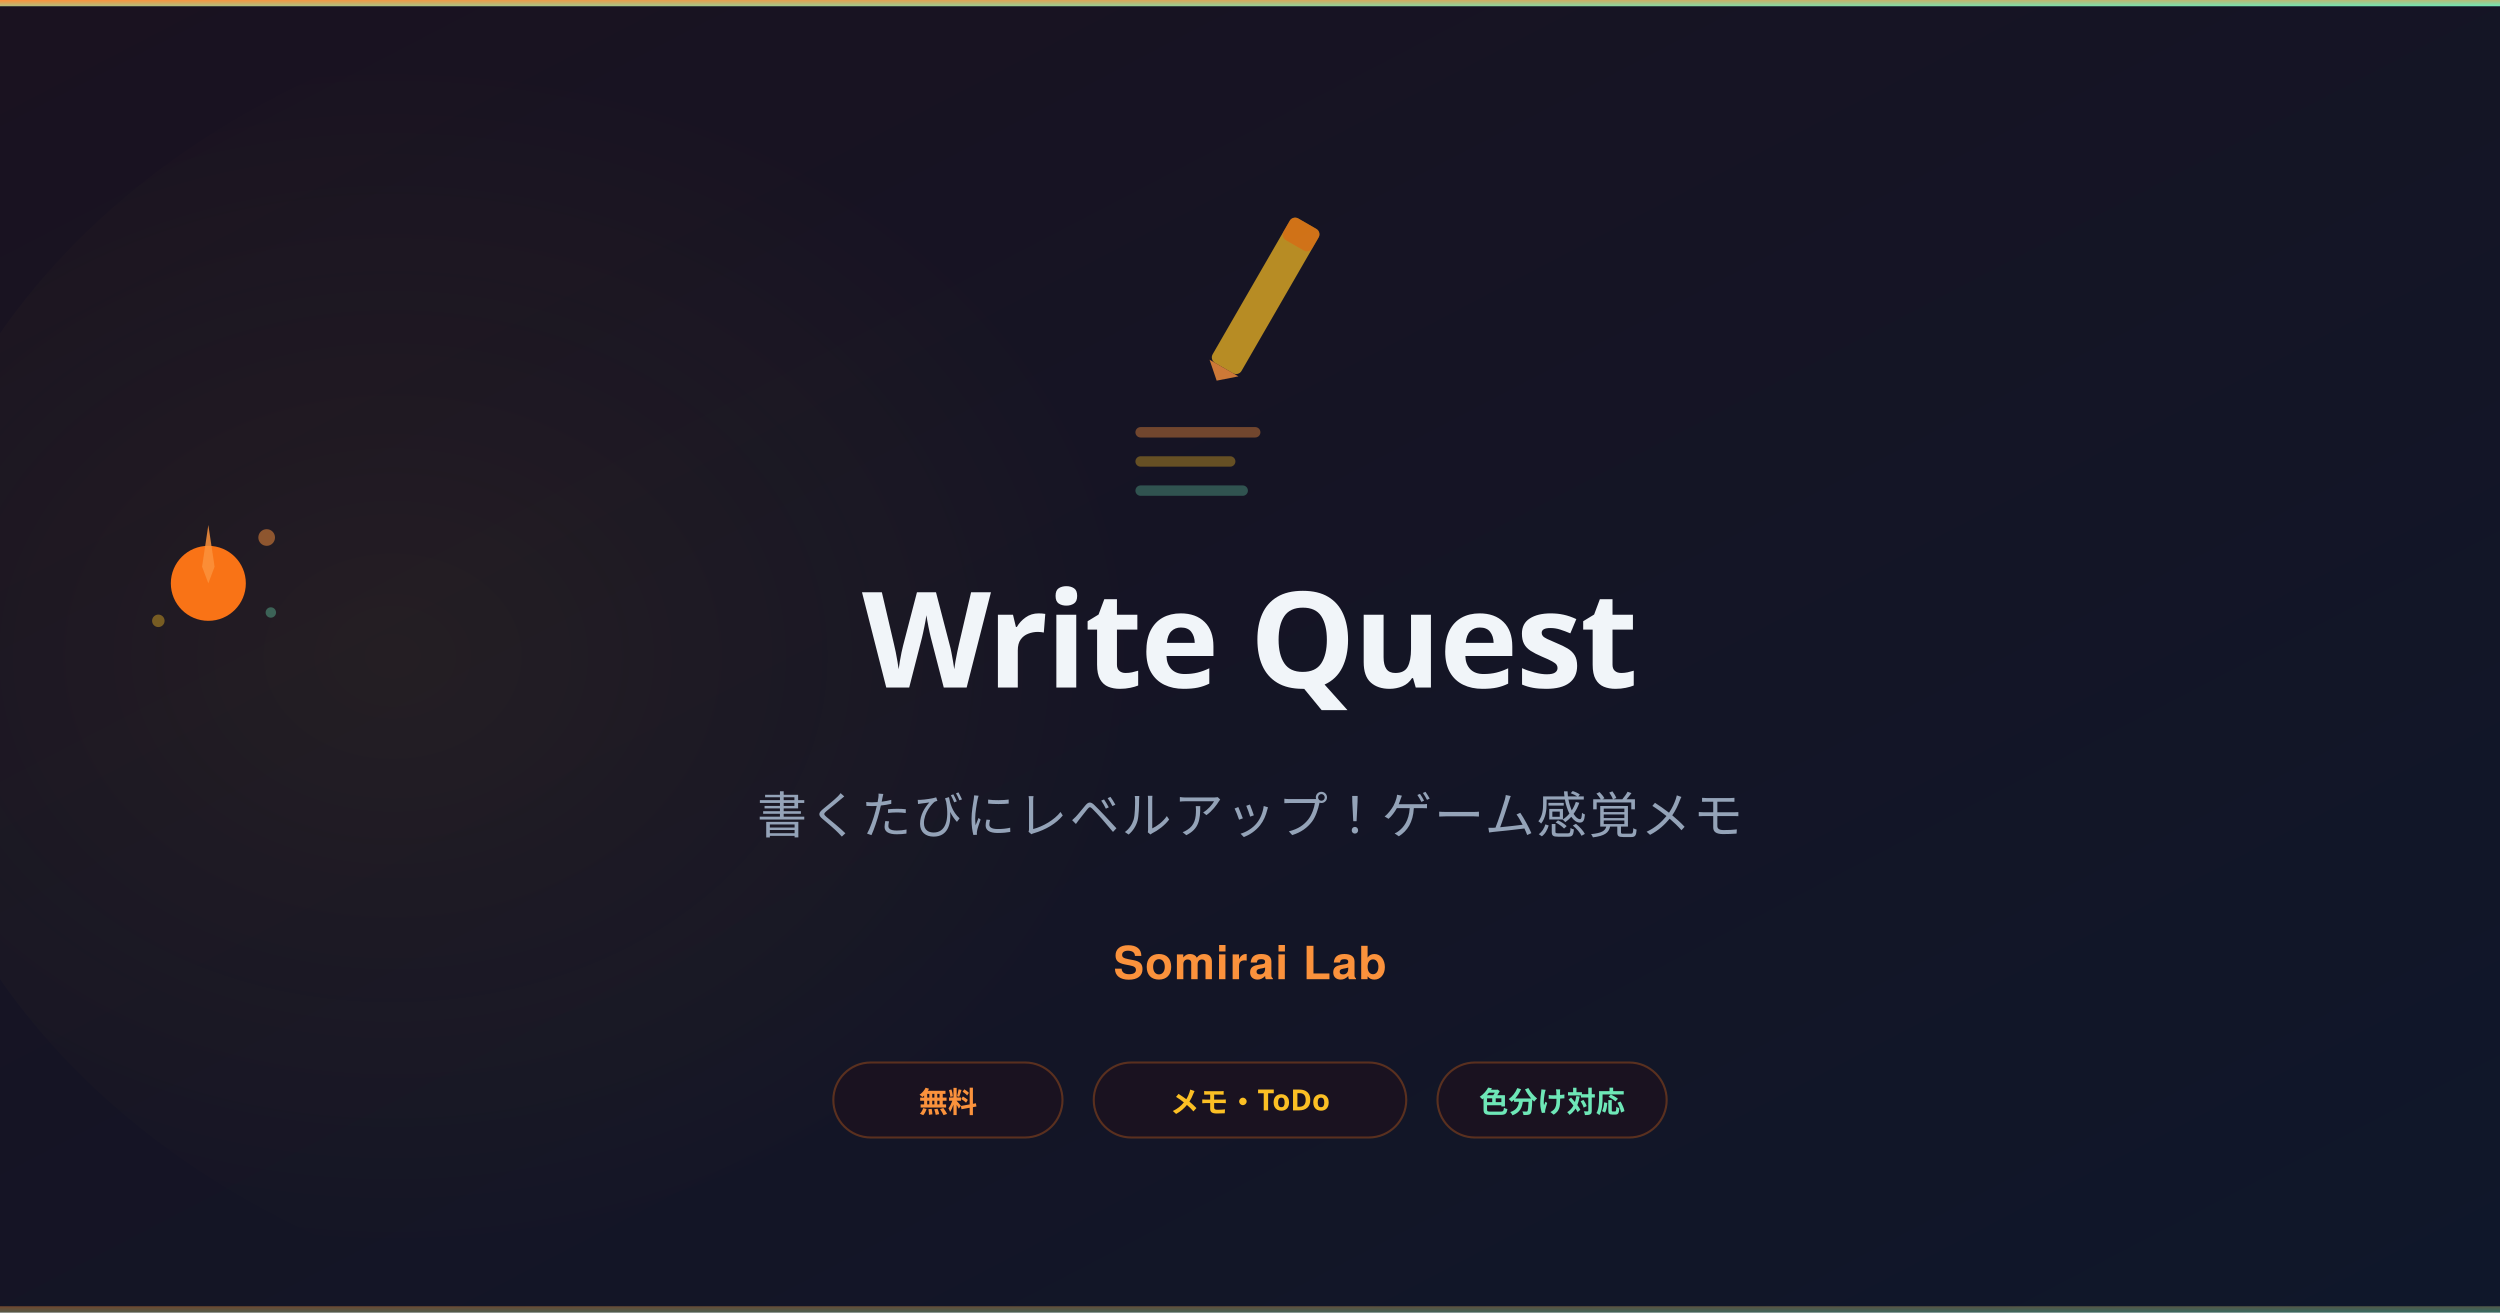
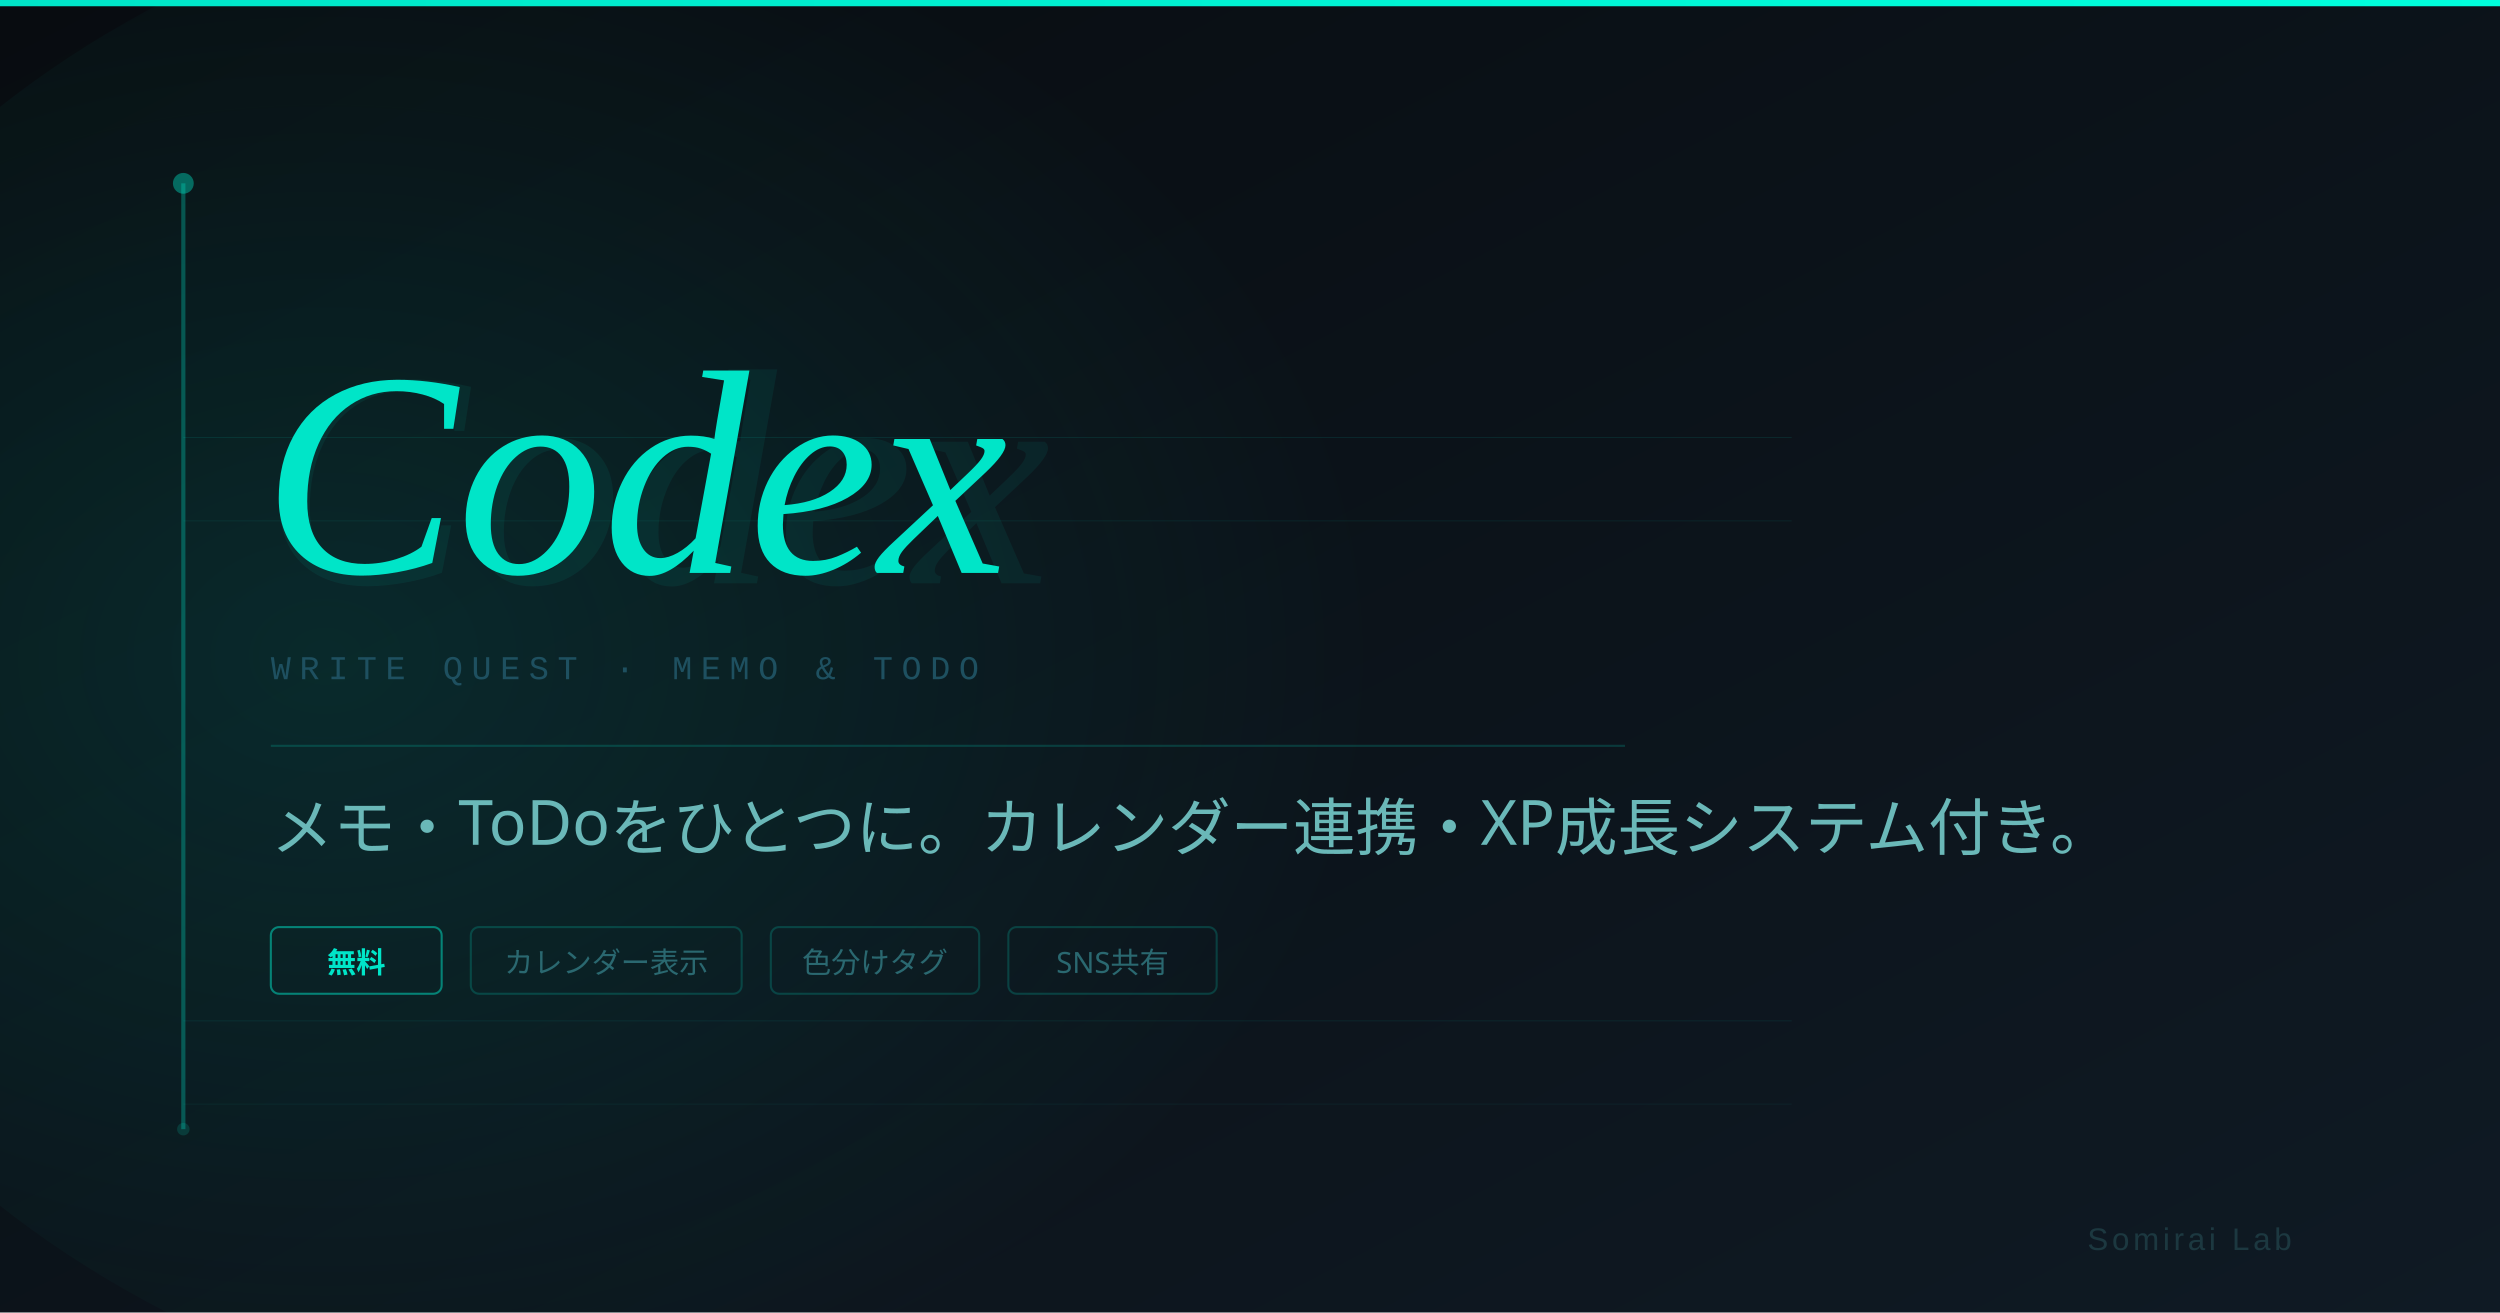
<svg xmlns="http://www.w3.org/2000/svg" viewBox="0 0 1200 630">
  <defs>
-     <linearGradient id="bgG" x1="0%" y1="0%" x2="100%" y2="100%">
-       <stop offset="0%" stop-color="#1a1220" />
-       <stop offset="100%" stop-color="#0f172a" />
+     <linearGradient id="bg" x1="0%" y1="0%" x2="100%" y2="100%">
+       <stop offset="0%" stop-color="#080c10" />
+       <stop offset="100%" stop-color="#0f1a24" />
    </linearGradient>
-     <linearGradient id="obG" x1="0%" y1="0%" x2="100%" y2="100%">
-       <stop offset="0%" stop-color="#fb923c" />
-       <stop offset="100%" stop-color="#6ee7b7" />
+     <linearGradient id="ag" x1="0%" y1="0%" x2="100%" y2="0%">
+       <stop offset="0%" stop-color="#00e5c8" />
+       <stop offset="100%" stop-color="#00ffdc" />
    </linearGradient>
-     <radialGradient id="glR" cx="30%" cy="50%" r="45%">
-       <stop offset="0%" stop-color="#fbbf24" stop-opacity="0.06" />
-       <stop offset="100%" stop-color="#fbbf24" stop-opacity="0" />
+     <radialGradient id="glow" cx="30%" cy="50%" r="50%">
+       <stop offset="0%" stop-color="#00e5c8" stop-opacity="0.12" />
+       <stop offset="100%" stop-color="#00e5c8" stop-opacity="0" />
    </radialGradient>
  </defs>
-   <rect width="1200" height="630" fill="url(#bgG)" />
-   <ellipse cx="350" cy="315" rx="400" ry="320" fill="url(#glR)" />
-   <rect x="0" y="0" width="1200" height="3" fill="url(#obG)" />
-   <rect x="0" y="627" width="1200" height="3" fill="url(#obG)" opacity="0.4" />
-   <g transform="translate(100, 280)">
-     <circle cx="0" cy="0" r="18" fill="#f97316" />
-     <path d="M0 -28 L3 -8 L0 0 L-3 -8Z" fill="#fb923c" opacity=".85" />
-     <circle cx="28" cy="-22" r="4" fill="#fb923c" opacity=".5" />
-     <circle cx="-24" cy="18" r="3" fill="#fbbf24" opacity=".4" />
-     <circle cx="30" cy="14" r="2.5" fill="#6ee7b7" opacity=".35" />
-   </g>
-   <g transform="translate(600, 155)">
-     <g transform="rotate(30)">
-       <rect x="-8" y="-55" width="16" height="80" rx="3" fill="#fbbf24" opacity=".7" />
-       <polygon points="0,32 -8,25 8,25" fill="#fb923c" opacity=".8" />
-       <rect x="-8" y="-55" width="16" height="12" rx="3" fill="#ea580c" opacity=".5" />
-     </g>
-     <g transform="translate(-55, 50)">
-       <rect x="0" y="0" width="60" height="5" rx="2.5" fill="#fb923c" opacity=".4" />
-       <rect x="0" y="14" width="48" height="5" rx="2.5" fill="#fbbf24" opacity=".35" />
-       <rect x="0" y="28" width="54" height="5" rx="2.5" fill="#6ee7b7" opacity=".3" />
-     </g>
-   </g>
-   <text x="600" y="330" text-anchor="middle" font-family="'DM Sans','Hiragino Sans','Noto Sans JP',sans-serif" font-size="64" font-weight="800" fill="#f1f5f9" letter-spacing="-1">Write Quest</text>
-   <text x="600" y="400" text-anchor="middle" font-family="'Hiragino Sans','Noto Sans JP',sans-serif" font-size="24" fill="#94a3b8" letter-spacing="1">書くたびにレベルアップ！ゲーム感覚メモ</text>
-   <text x="600" y="470" text-anchor="middle" font-family="'DM Sans','Helvetica Neue',sans-serif" font-size="22" fill="#fb923c" font-weight="700" letter-spacing="0.5">Somirai Lab</text>
-   <g transform="translate(600, 510)">
-     <rect x="-200" y="0" width="110" height="36" rx="18" fill="#1a1220" stroke="#f97316" stroke-width="1" stroke-opacity=".3" />
-     <text x="-145" y="24" text-anchor="middle" font-family="sans-serif" font-size="14" fill="#fb923c" font-weight="600">無料</text>
-     <rect x="-75" y="0" width="150" height="36" rx="18" fill="#1a1220" stroke="#f97316" stroke-width="1" stroke-opacity=".3" />
-     <text x="0" y="24" text-anchor="middle" font-family="sans-serif" font-size="14" fill="#fbbf24" font-weight="600">メモ・ToDo</text>
-     <rect x="90" y="0" width="110" height="36" rx="18" fill="#1a1220" stroke="#f97316" stroke-width="1" stroke-opacity=".3" />
-     <text x="145" y="24" text-anchor="middle" font-family="sans-serif" font-size="14" fill="#6ee7b7" font-weight="600">色分け対応</text>
-   </g>
+   <rect width="1200" height="630" fill="url(#bg)" />
+   <ellipse cx="360" cy="315" rx="500" ry="380" fill="url(#glow)" />
+   <rect x="0" y="0" width="1200" height="3" fill="url(#ag)" />
+   <line x1="88" y1="210" x2="860" y2="210" stroke="#00e5c8" stroke-width="0.5" stroke-opacity="0.1" />
+   <line x1="88" y1="250" x2="860" y2="250" stroke="#00e5c8" stroke-width="0.5" stroke-opacity="0.07" />
+   <line x1="88" y1="490" x2="860" y2="490" stroke="#00e5c8" stroke-width="0.5" stroke-opacity="0.08" />
+   <line x1="88" y1="530" x2="860" y2="530" stroke="#00e5c8" stroke-width="0.5" stroke-opacity="0.05" />
+   <line x1="88" y1="88" x2="88" y2="542" stroke="#00e5c8" stroke-width="2" stroke-opacity="0.3" />
+   <circle cx="88" cy="88" r="5" fill="#00e5c8" opacity="0.4" />
+   <circle cx="88" cy="542" r="3" fill="#00e5c8" opacity="0.15" />
+   <text x="126" y="280" font-family="Georgia,'Times New Roman',serif" font-style="italic" font-size="148" fill="#00e5c8" opacity="0.07">Codex</text>
+   <text x="126" y="275" font-family="Georgia,'Times New Roman',serif" font-style="italic" font-size="140" fill="#00e5c8">Codex</text>
+   <text x="130" y="326" font-family="'Courier New',monospace" font-size="16" fill="#1e5060" letter-spacing="0.26em">WRITE QUEST · MEMO &amp; TODO</text>
+   <line x1="130" y1="358" x2="780" y2="358" stroke="#00e5c8" stroke-width="1" stroke-opacity="0.18" />
+   <text x="130" y="408" font-family="'Hiragino Sans','Noto Sans JP',sans-serif" font-size="30" fill="#6ab8b8">メモ・ToDoをひとつに。カレンダー連携・XP成長システム付き。</text>
+   <rect x="130" y="445" width="82" height="32" rx="4" fill="none" stroke="#00e5c8" stroke-width="1" stroke-opacity="0.5" />
+   <text x="171" y="467" text-anchor="middle" font-family="sans-serif" font-size="14" fill="#00e5c8" font-weight="600">無料</text>
+   <rect x="226" y="445" width="130" height="32" rx="4" fill="none" stroke="#00e5c8" stroke-width="1" stroke-opacity="0.2" />
+   <text x="291" y="467" text-anchor="middle" font-family="sans-serif" font-size="14" fill="#2a6870">カレンダー表示</text>
+   <rect x="370" y="445" width="100" height="32" rx="4" fill="none" stroke="#00e5c8" stroke-width="1" stroke-opacity="0.2" />
+   <text x="420" y="467" text-anchor="middle" font-family="sans-serif" font-size="14" fill="#2a6870">色分けタグ</text>
+   <rect x="484" y="445" width="100" height="32" rx="4" fill="none" stroke="#00e5c8" stroke-width="1" stroke-opacity="0.2" />
+   <text x="534" y="467" text-anchor="middle" font-family="sans-serif" font-size="14" fill="#2a6870">SNS共有</text>
+   <text x="1100" y="600" text-anchor="end" font-family="'Helvetica Neue','Arial',sans-serif" font-size="15" fill="#1c3840" letter-spacing="0.12em">Somirai Lab</text>
</svg>
